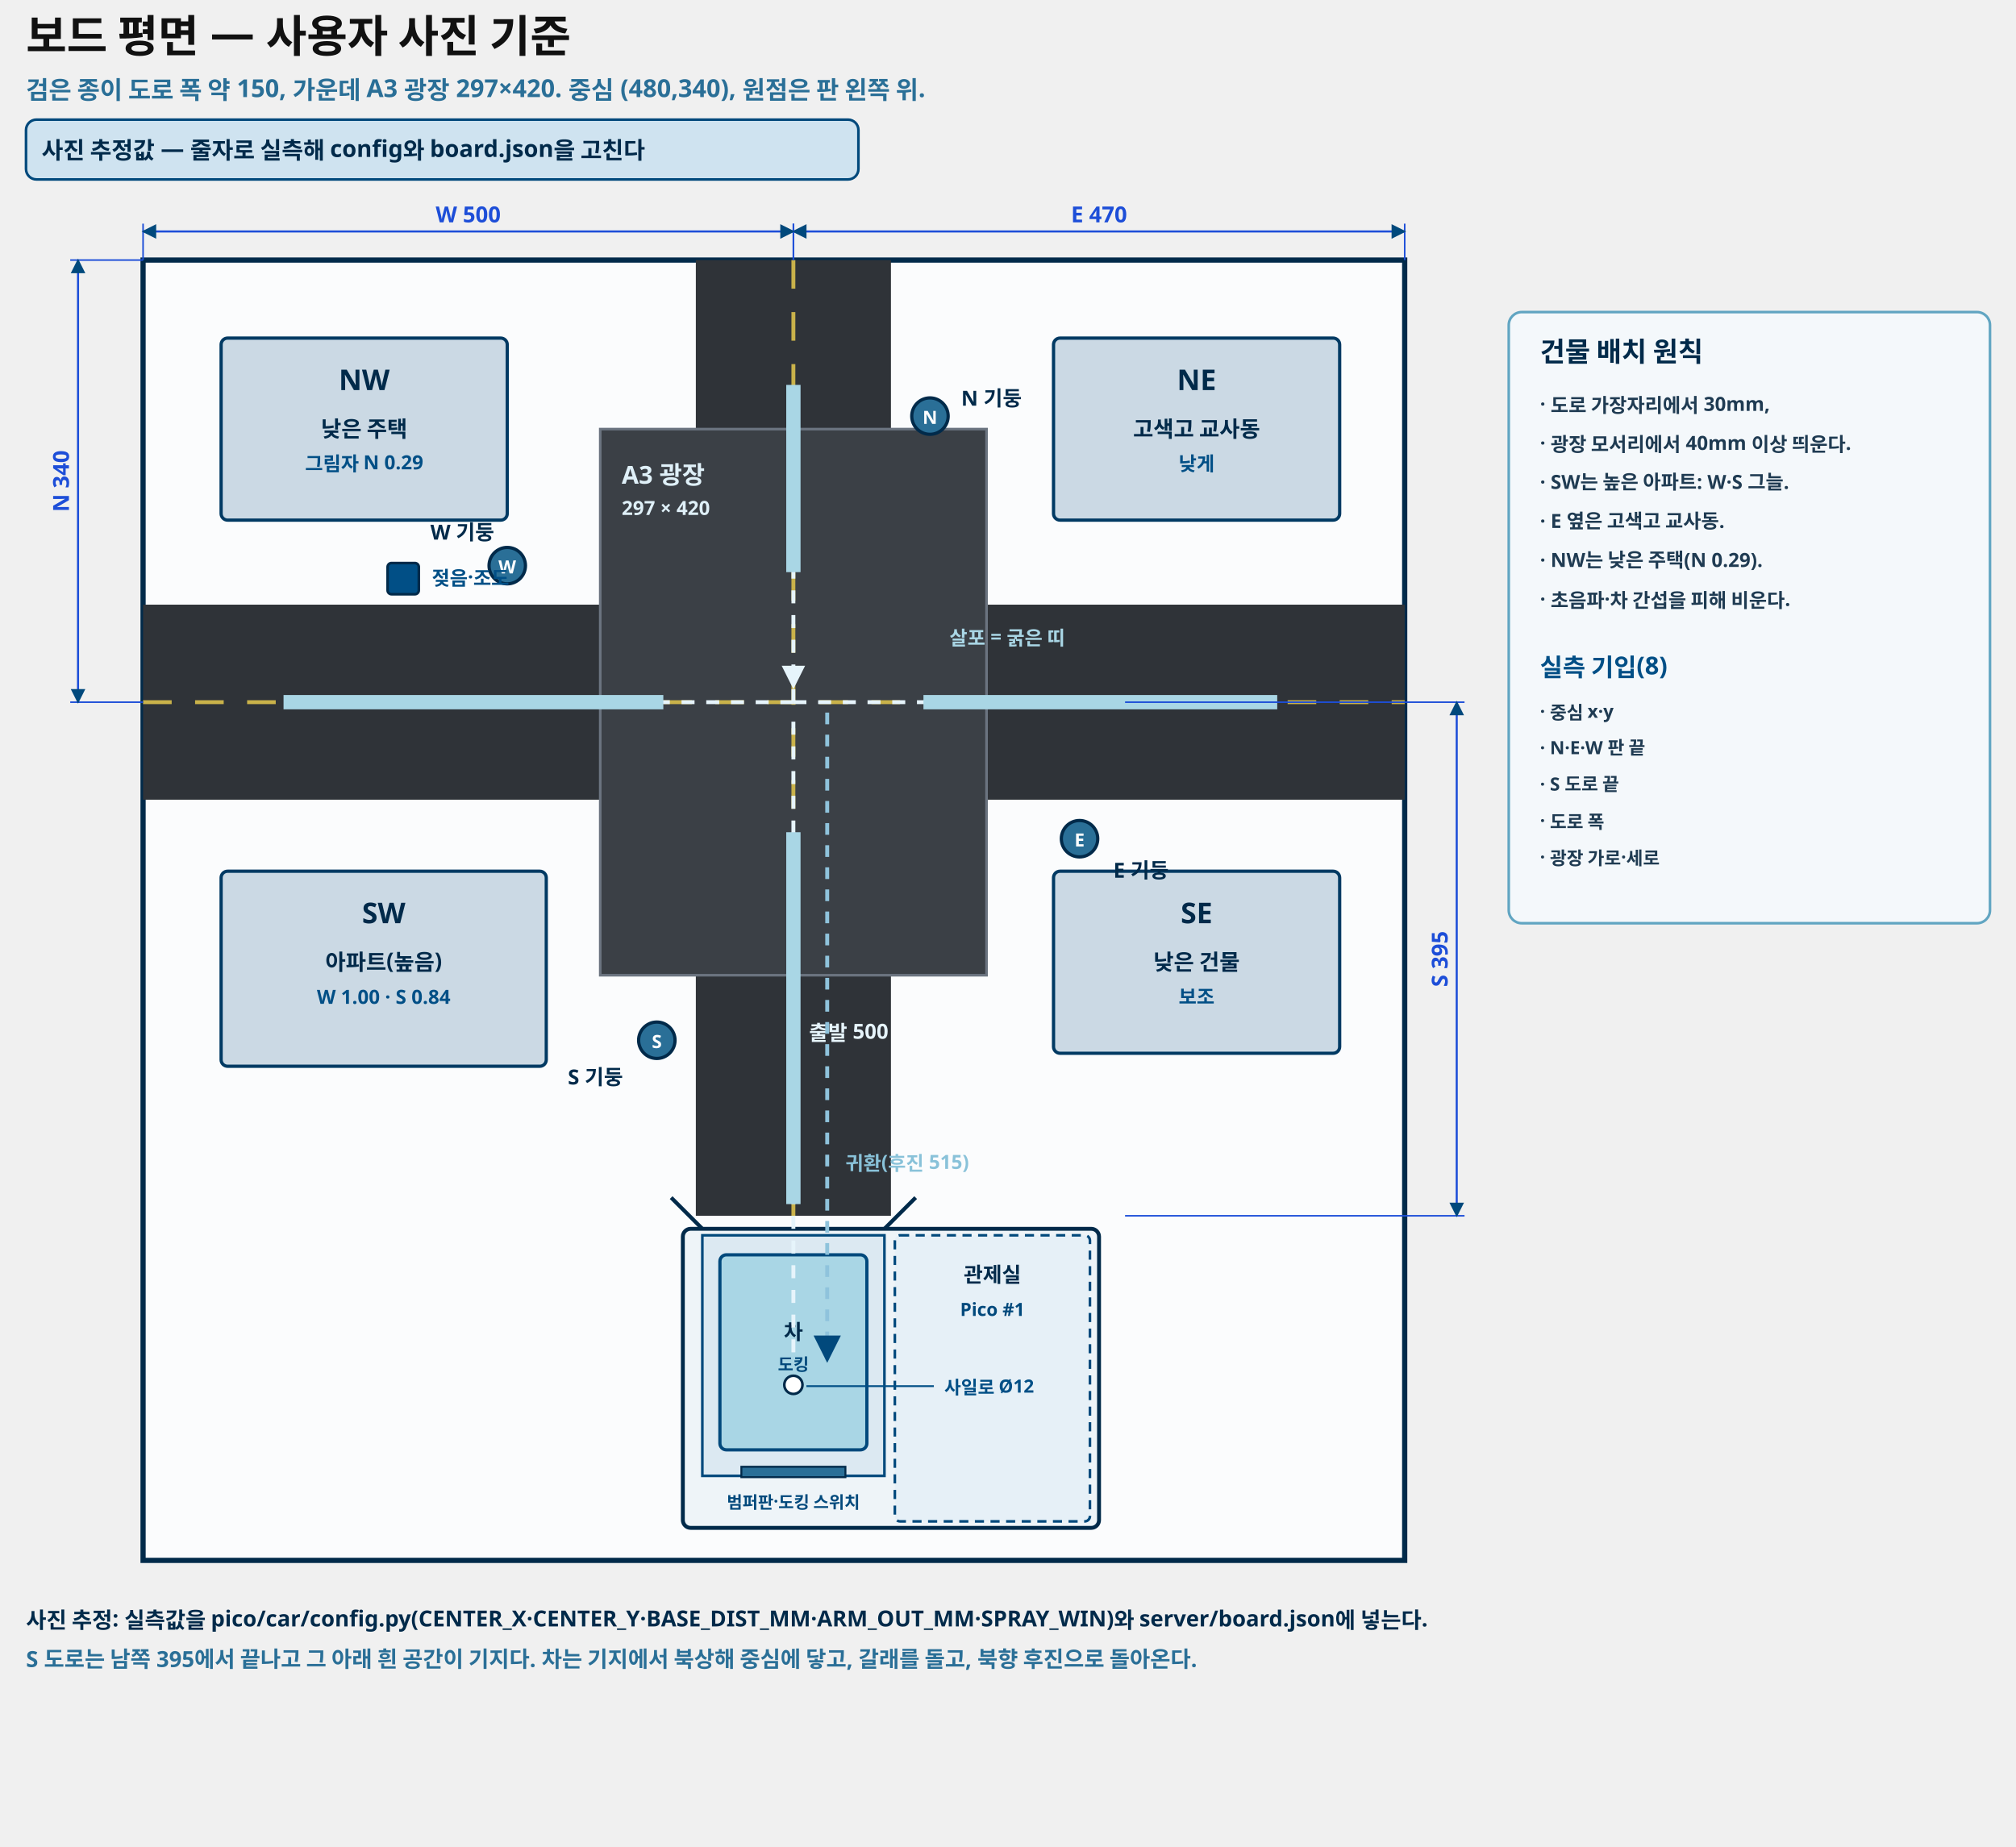
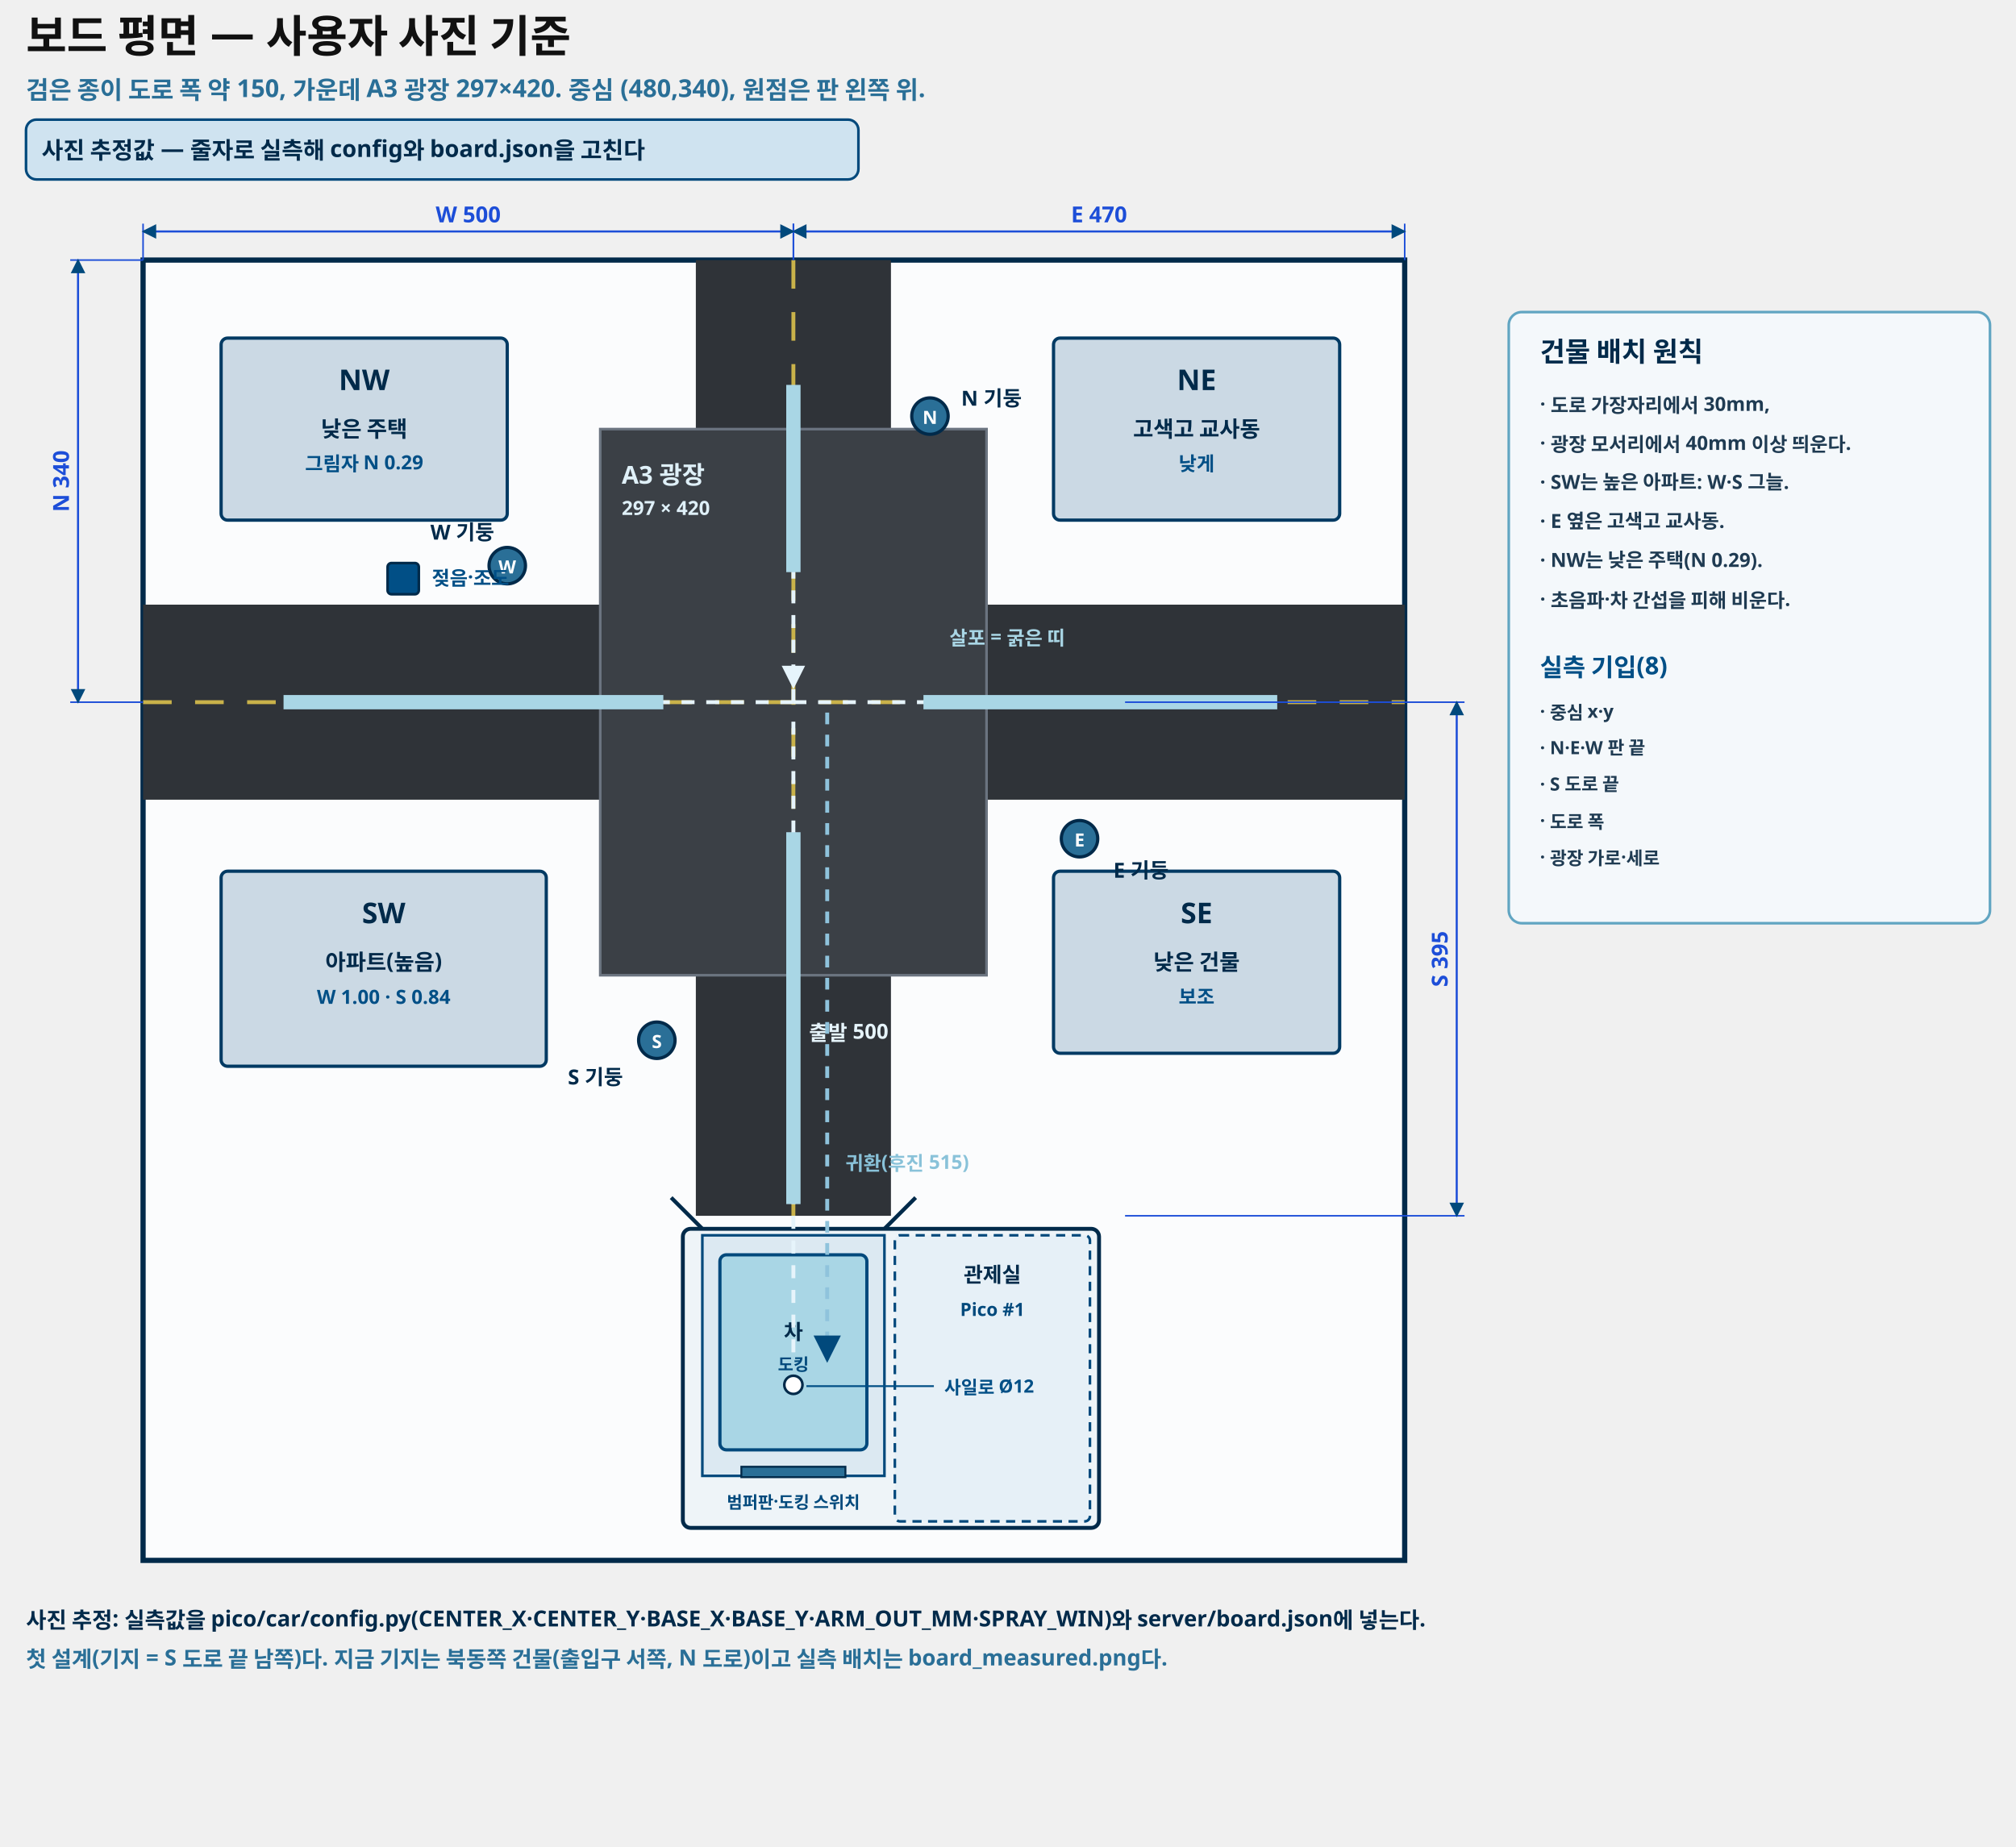
<svg xmlns="http://www.w3.org/2000/svg" viewBox="-130 -200 1550 1420" width="1550" height="1420" font-family="'Pretendard Variable', Pretendard, 'Apple SD Gothic Neo', sans-serif">
  <defs>
    <marker id="arrE" viewBox="0 0 10 10" refX="9" refY="5" markerWidth="7" markerHeight="7" orient="auto">
      <path d="M0 0 L10 5 L0 10 z" fill="#01497c" />
    </marker>
    <marker id="arrS" viewBox="0 0 10 10" refX="1" refY="5" markerWidth="7" markerHeight="7" orient="auto">
      <path d="M10 0 L0 5 L10 10 z" fill="#01497c" />
    </marker>
    <marker id="flow" viewBox="0 0 10 10" refX="9" refY="5" markerWidth="8" markerHeight="8" orient="auto">
      <path d="M0 0 L10 5 L0 10 z" fill="#012a4a" />
    </marker>
    <marker id="flowB" viewBox="0 0 10 10" refX="9" refY="5" markerWidth="8" markerHeight="8" orient="auto">
      <path d="M0 0 L10 5 L0 10 z" fill="#2a6f97" />
    </marker>
    <marker id="flowL" viewBox="0 0 10 10" refX="9" refY="5" markerWidth="8" markerHeight="8" orient="auto">
      <path d="M0 0 L10 5 L0 10 z" fill="#a9d6e5" />
    </marker>
    <pattern id="waves" width="40" height="18" patternUnits="userSpaceOnUse">
      <path d="M0 9 q10 -7 20 0 t20 0" fill="none" stroke="#468faf" stroke-width="2" />
    </pattern>
    <pattern id="hatch" width="12" height="12" patternUnits="userSpaceOnUse" patternTransform="rotate(45)">
      <rect width="6" height="12" fill="#a9d6e5" />
      <rect x="6" width="6" height="12" fill="#ffffff" />
    </pattern>
  </defs>
  <text x="-110.0" y="-160.0" font-size="34" text-anchor="start" font-weight="800" fill="#111">보드 평면 — 사용자 사진 기준</text>
  <text x="-110.0" y="-124.0" font-size="19" text-anchor="start" font-weight="600" fill="#2a6f97">검은 종이 도로 폭 약 150, 가운데 A3 광장 297×420. 중심 (480,340), 원점은 판 왼쪽 위.</text>
  <rect x="-110.0" y="-108.0" width="640.0" height="46.0" rx="8" fill="#cfe3f0" stroke="#01497c" stroke-width="2" />
  <text x="-98.0" y="-78.0" font-size="18" text-anchor="start" font-weight="800" fill="#012a4a">사진 추정값 — 줄자로 실측해 config와 board.json을 고친다</text>
  <rect x="-20.0" y="0.0" width="970.0" height="1000.0" rx="0" fill="#fbfcfd" stroke="#012a4a" stroke-width="4" />
  <rect x="405.0" y="0.0" width="150.0" height="735.0" rx="0" fill="#2f3338" stroke="none" stroke-width="0" />
  <rect x="-20.0" y="265.0" width="970.0" height="150.0" rx="0" fill="#2f3338" stroke="none" stroke-width="0" />
  <rect x="331.5" y="130.0" width="297.0" height="420.0" rx="0" fill="#3b4046" stroke="#6b7480" stroke-width="2" />
  <line x1="480.0" y1="0.0" x2="480.0" y2="735.0" stroke="#c9b24a" stroke-width="3" stroke-dasharray="22 18" />
  <line x1="-20.0" y1="340.0" x2="950.0" y2="340.0" stroke="#c9b24a" stroke-width="3" stroke-dasharray="22 18" />
  <text x="348.0" y="172.0" font-size="19" text-anchor="start" font-weight="800" fill="#dff0f8">A3 광장</text>
  <text x="348.0" y="196.0" font-size="15" text-anchor="start" font-weight="700" fill="#dff0f8">297 × 420</text>
  <rect x="40.0" y="60.0" width="220.0" height="140.0" rx="5" fill="#cbd9e4" stroke="#013a63" stroke-width="2.5" />
  <text x="150.0" y="100.0" font-size="22" text-anchor="middle" font-weight="800" fill="#012a4a">NW</text>
  <text x="150.0" y="136.0" font-size="17" text-anchor="middle" font-weight="700" fill="#012a4a">낮은 주택</text>
  <text x="150.0" y="162.0" font-size="15" text-anchor="middle" font-weight="600" fill="#014f86">그림자 N 0.29</text>
  <rect x="680.0" y="60.0" width="220.0" height="140.0" rx="5" fill="#cbd9e4" stroke="#013a63" stroke-width="2.5" />
  <text x="790.0" y="100.0" font-size="22" text-anchor="middle" font-weight="800" fill="#012a4a">NE</text>
  <text x="790.0" y="136.0" font-size="17" text-anchor="middle" font-weight="700" fill="#012a4a">고색고 교사동</text>
  <text x="790.0" y="162.0" font-size="15" text-anchor="middle" font-weight="600" fill="#014f86">낮게</text>
  <rect x="40.0" y="470.0" width="250.0" height="150.0" rx="5" fill="#cbd9e4" stroke="#013a63" stroke-width="2.5" />
  <text x="165.0" y="510.0" font-size="22" text-anchor="middle" font-weight="800" fill="#012a4a">SW</text>
  <text x="165.0" y="546.0" font-size="17" text-anchor="middle" font-weight="700" fill="#012a4a">아파트(높음)</text>
  <text x="165.0" y="572.0" font-size="15" text-anchor="middle" font-weight="600" fill="#014f86">W 1.00 · S 0.84</text>
  <rect x="680.0" y="470.0" width="220.0" height="140.0" rx="5" fill="#cbd9e4" stroke="#013a63" stroke-width="2.5" />
  <text x="790.0" y="510.0" font-size="22" text-anchor="middle" font-weight="800" fill="#012a4a">SE</text>
  <text x="790.0" y="546.0" font-size="17" text-anchor="middle" font-weight="700" fill="#012a4a">낮은 건물</text>
  <text x="790.0" y="572.0" font-size="15" text-anchor="middle" font-weight="600" fill="#014f86">보조</text>
  <circle cx="585.0" cy="120.0" r="14.0" fill="#2a6f97" stroke="#012a4a" stroke-width="2.5" />
  <text x="585.0" y="126.0" font-size="14" text-anchor="middle" font-weight="800" fill="#fff">N</text>
  <text x="609.0" y="112.0" font-size="16" text-anchor="start" font-weight="800" fill="#012a4a">N 기둥</text>
  <circle cx="700.0" cy="445.0" r="14.0" fill="#2a6f97" stroke="#012a4a" stroke-width="2.5" />
  <text x="700.0" y="451.0" font-size="14" text-anchor="middle" font-weight="800" fill="#fff">E</text>
  <text x="726.0" y="475.0" font-size="16" text-anchor="start" font-weight="800" fill="#012a4a">E 기둥</text>
  <circle cx="375.0" cy="600.0" r="14.0" fill="#2a6f97" stroke="#012a4a" stroke-width="2.5" />
  <text x="375.0" y="606.0" font-size="14" text-anchor="middle" font-weight="800" fill="#fff">S</text>
  <text x="349.0" y="634.0" font-size="16" text-anchor="end" font-weight="800" fill="#012a4a">S 기둥</text>
  <circle cx="260.0" cy="235.0" r="14.0" fill="#2a6f97" stroke="#012a4a" stroke-width="2.5" />
  <text x="260.0" y="241.0" font-size="14" text-anchor="middle" font-weight="800" fill="#fff">W</text>
  <text x="250.0" y="215.0" font-size="16" text-anchor="end" font-weight="800" fill="#012a4a">W 기둥</text>
  <rect x="168.0" y="233.0" width="24.0" height="24.0" rx="3" fill="#014f86" stroke="#012a4a" stroke-width="2" />
  <text x="202.0" y="250.0" font-size="15" text-anchor="start" font-weight="800" fill="#014f86">젖음·조도</text>
  <rect x="395.0" y="745.0" width="320.0" height="230.0" rx="6" fill="#eef4f8" stroke="#012a4a" stroke-width="3" />
  <rect x="410.0" y="750.0" width="140.0" height="185.0" rx="0" fill="#dce9f2" stroke="#01497c" stroke-width="2" />
  <text x="480.0" y="786.0" font-size="17" text-anchor="middle" font-weight="800" fill="#012a4a">차고</text>
  <rect x="558.0" y="750.0" width="150.0" height="220.0" rx="4" fill="#e6f0f7" stroke="#01497c" stroke-width="2" stroke-dasharray="7 5" />
  <text x="633.0" y="786.0" font-size="16" text-anchor="middle" font-weight="800" fill="#012a4a">관제실</text>
  <text x="633.0" y="812.0" font-size="14" text-anchor="middle" font-weight="700" fill="#01497c">Pico #1</text>
  <line x1="410.0" y1="745.0" x2="386.0" y2="721.0" stroke="#012a4a" stroke-width="3" />
  <line x1="550.0" y1="745.0" x2="574.0" y2="721.0" stroke="#012a4a" stroke-width="3" />
  <rect x="423.5" y="765.0" width="113.0" height="150.0" rx="5" fill="#a9d6e5" stroke="#01497c" stroke-width="2.5" />
  <text x="480.0" y="830.0" font-size="16" text-anchor="middle" font-weight="800" fill="#012a4a">차</text>
  <text x="480.0" y="854.0" font-size="13" text-anchor="middle" font-weight="700" fill="#01497c">도킹</text>
  <circle cx="480.0" cy="865.0" r="7.0" fill="#fff" stroke="#012a4a" stroke-width="2" />
  <text x="596.0" y="872.0" font-size="14" text-anchor="start" font-weight="800" fill="#014f86">사일로 Ø12</text>
  <line x1="588.0" y1="866.0" x2="490.0" y2="866.0" stroke="#014f86" stroke-width="1.4" />
  <rect x="440.0" y="928.0" width="80.0" height="8.0" rx="0" fill="#2a6f97" stroke="#012a4a" stroke-width="1.5" />
  <text x="480.0" y="960.0" font-size="13" text-anchor="middle" font-weight="700" fill="#01497c">범퍼판·도킹 스위치</text>
  <line x1="480.0" y1="840.0" x2="480.0" y2="348.0" stroke="#e6f4fb" stroke-width="3" stroke-dasharray="10 9" />
  <path d="M 480 330 l -9 -18 l 18 0 z" fill="#e6f4fb" />
  <text x="492.0" y="600.0" font-size="16" text-anchor="start" font-weight="800" fill="#e6f4fb">출발 500</text>
  <line x1="506.0" y1="348.0" x2="506.0" y2="846.0" stroke="#8fc3dc" stroke-width="3" stroke-dasharray="9 8" marker-end="url(#arrE)" />
  <text x="520.0" y="700.0" font-size="15" text-anchor="start" font-weight="800" fill="#89c2d9">귀환(후진 515)</text>
  <line x1="480.0" y1="340.0" x2="480.0" y2="96.0" stroke="#e6f4fb" stroke-width="3" stroke-dasharray="10 9" />
  <line x1="480.0" y1="240.0" x2="480.0" y2="96.0" stroke="#a9d6e5" stroke-width="11" />
  <line x1="480.0" y1="340.0" x2="852.0" y2="340.0" stroke="#e6f4fb" stroke-width="3" stroke-dasharray="10 9" />
  <line x1="580.0" y1="340.0" x2="852.0" y2="340.0" stroke="#a9d6e5" stroke-width="11" />
  <line x1="480.0" y1="340.0" x2="88.0" y2="340.0" stroke="#e6f4fb" stroke-width="3" stroke-dasharray="10 9" />
  <line x1="380.0" y1="340.0" x2="88.0" y2="340.0" stroke="#a9d6e5" stroke-width="11" />
  <line x1="480.0" y1="440.0" x2="480.0" y2="726.0" stroke="#a9d6e5" stroke-width="11" />
  <text x="600.0" y="296.0" font-size="15" text-anchor="start" font-weight="800" fill="#a9d6e5">살포 = 굵은 띠</text>
  <line x1="480.0" y1="0.0" x2="480.0" y2="-28.0" stroke="#1d4ed8" stroke-width="1.2" />
  <line x1="950.0" y1="0.0" x2="950.0" y2="-28.0" stroke="#1d4ed8" stroke-width="1.2" />
  <line x1="480.0" y1="-22.0" x2="950.0" y2="-22.0" stroke="#1d4ed8" stroke-width="1.6" marker-start="url(#arrS)" marker-end="url(#arrE)" />
  <text x="715.0" y="-29.0" font-size="17" text-anchor="middle" font-weight="700" fill="#1d4ed8">E 470</text>
  <line x1="-20.0" y1="0.0" x2="-20.0" y2="-28.0" stroke="#1d4ed8" stroke-width="1.2" />
  <line x1="480.0" y1="0.0" x2="480.0" y2="-28.0" stroke="#1d4ed8" stroke-width="1.2" />
  <line x1="-20.0" y1="-22.0" x2="480.0" y2="-22.0" stroke="#1d4ed8" stroke-width="1.6" marker-start="url(#arrS)" marker-end="url(#arrE)" />
  <text x="230.0" y="-29.0" font-size="17" text-anchor="middle" font-weight="700" fill="#1d4ed8">W 500</text>
  <line x1="-20.0" y1="0.0" x2="-76.0" y2="0.0" stroke="#1d4ed8" stroke-width="1.2" />
  <line x1="-20.0" y1="340.0" x2="-76.0" y2="340.0" stroke="#1d4ed8" stroke-width="1.2" />
  <line x1="-70.0" y1="0.0" x2="-70.0" y2="340.0" stroke="#1d4ed8" stroke-width="1.6" marker-start="url(#arrS)" marker-end="url(#arrE)" />
  <text x="-77.0" y="170.0" font-size="17" text-anchor="middle" font-weight="700" fill="#1d4ed8" transform="rotate(-90 -77.0 170.0)">N 340</text>
  <line x1="735.0" y1="340.0" x2="996.0" y2="340.0" stroke="#1d4ed8" stroke-width="1.2" />
  <line x1="735.0" y1="735.0" x2="996.0" y2="735.0" stroke="#1d4ed8" stroke-width="1.2" />
  <line x1="990.0" y1="340.0" x2="990.0" y2="735.0" stroke="#1d4ed8" stroke-width="1.6" marker-start="url(#arrS)" marker-end="url(#arrE)" />
  <text x="983.0" y="537.5" font-size="17" text-anchor="middle" font-weight="700" fill="#1d4ed8" transform="rotate(-90 983.0 537.5)">S 395</text>
  <rect x="1030.0" y="40.0" width="370.0" height="470.0" rx="10" fill="#f4f8fb" stroke="#61a5c2" stroke-width="2" />
  <text x="1054.0" y="78.0" font-size="21" text-anchor="start" font-weight="800" fill="#012a4a">건물 배치 원칙</text>
  <text x="1054.0" y="116.0" font-size="15" text-anchor="start" font-weight="600" fill="#1f3b52">· 도로 가장자리에서 30mm,</text>
  <text x="1054.0" y="146.0" font-size="15" text-anchor="start" font-weight="600" fill="#1f3b52">· 광장 모서리에서 40mm 이상 띄운다.</text>
  <text x="1054.0" y="176.0" font-size="15" text-anchor="start" font-weight="600" fill="#1f3b52">· SW는 높은 아파트: W·S 그늘.</text>
  <text x="1054.0" y="206.0" font-size="15" text-anchor="start" font-weight="600" fill="#1f3b52">· E 옆은 고색고 교사동.</text>
  <text x="1054.0" y="236.0" font-size="15" text-anchor="start" font-weight="600" fill="#1f3b52">· NW는 낮은 주택(N 0.29).</text>
  <text x="1054.0" y="266.0" font-size="15" text-anchor="start" font-weight="600" fill="#1f3b52">· 초음파·차 간섭을 피해 비운다.</text>
  <text x="1054.0" y="320.0" font-size="19" text-anchor="start" font-weight="800" fill="#014f86">실측 기입(8)</text>
  <text x="1054.0" y="352.0" font-size="14" text-anchor="start" font-weight="600" fill="#1f3b52">· 중심 x·y</text>
  <text x="1054.0" y="380.0" font-size="14" text-anchor="start" font-weight="600" fill="#1f3b52">· N·E·W 판 끝</text>
  <text x="1054.0" y="408.0" font-size="14" text-anchor="start" font-weight="600" fill="#1f3b52">· S 도로 끝</text>
  <text x="1054.0" y="436.0" font-size="14" text-anchor="start" font-weight="600" fill="#1f3b52">· 도로 폭</text>
  <text x="1054.0" y="464.0" font-size="14" text-anchor="start" font-weight="600" fill="#1f3b52">· 광장 가로·세로</text>
-   <text x="-110.0" y="1052.0" font-size="17" text-anchor="start" font-weight="700" fill="#012a4a">사진 추정: 실측값을 pico/car/config.py(CENTER_X·CENTER_Y·BASE_DIST_MM·ARM_OUT_MM·SPRAY_WIN)와 server/board.json에 넣는다.</text>
-   <text x="-110.0" y="1082.0" font-size="17" text-anchor="start" font-weight="600" fill="#2a6f97">S 도로는 남쪽 395에서 끝나고 그 아래 흰 공간이 기지다. 차는 기지에서 북상해 중심에 닿고, 갈래를 돌고, 북향 후진으로 돌아온다.</text>
+   <text x="-110.0" y="1052.0" font-size="17" text-anchor="start" font-weight="700" fill="#012a4a">사진 추정: 실측값을 pico/car/config.py(CENTER_X·CENTER_Y·BASE_X·BASE_Y·ARM_OUT_MM·SPRAY_WIN)와 server/board.json에 넣는다.</text>
+   <text x="-110.0" y="1082.0" font-size="17" text-anchor="start" font-weight="600" fill="#2a6f97">첫 설계(기지 = S 도로 끝 남쪽)다. 지금 기지는 북동쪽 건물(출입구 서쪽, N 도로)이고 실측 배치는 board_measured.png다.</text>
</svg>
